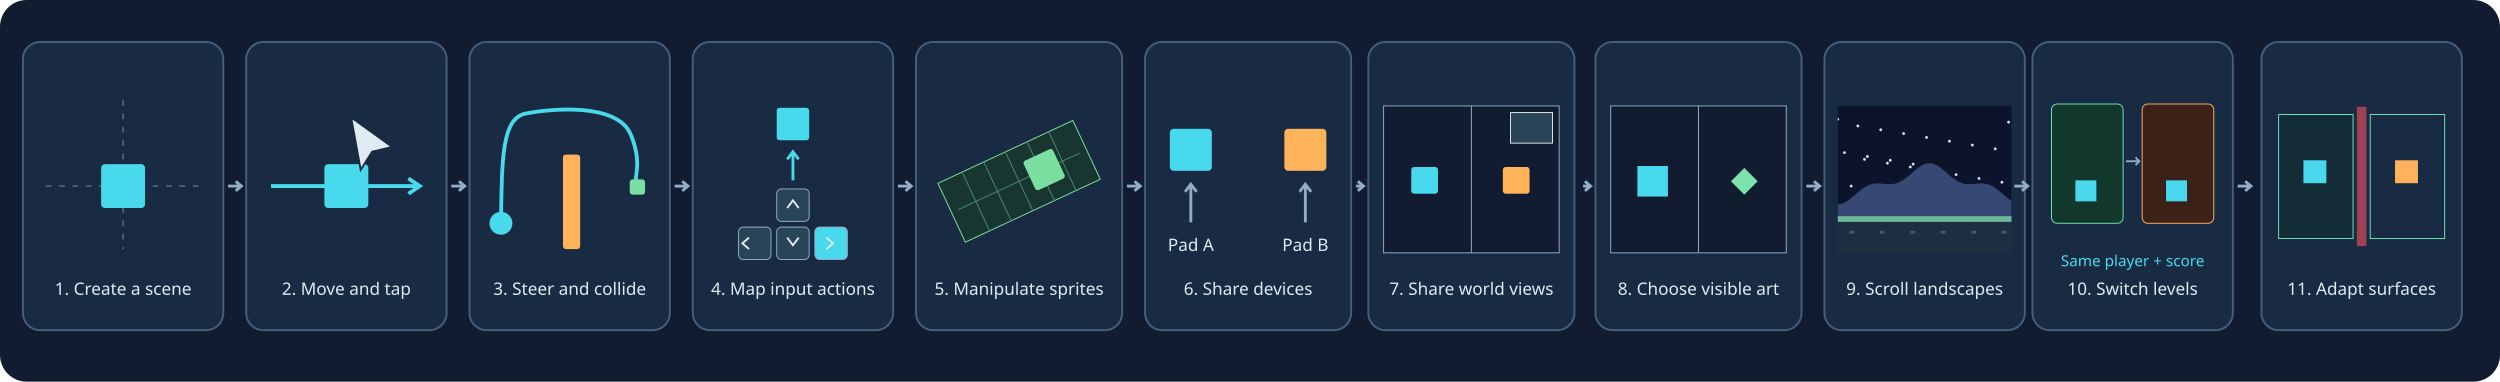
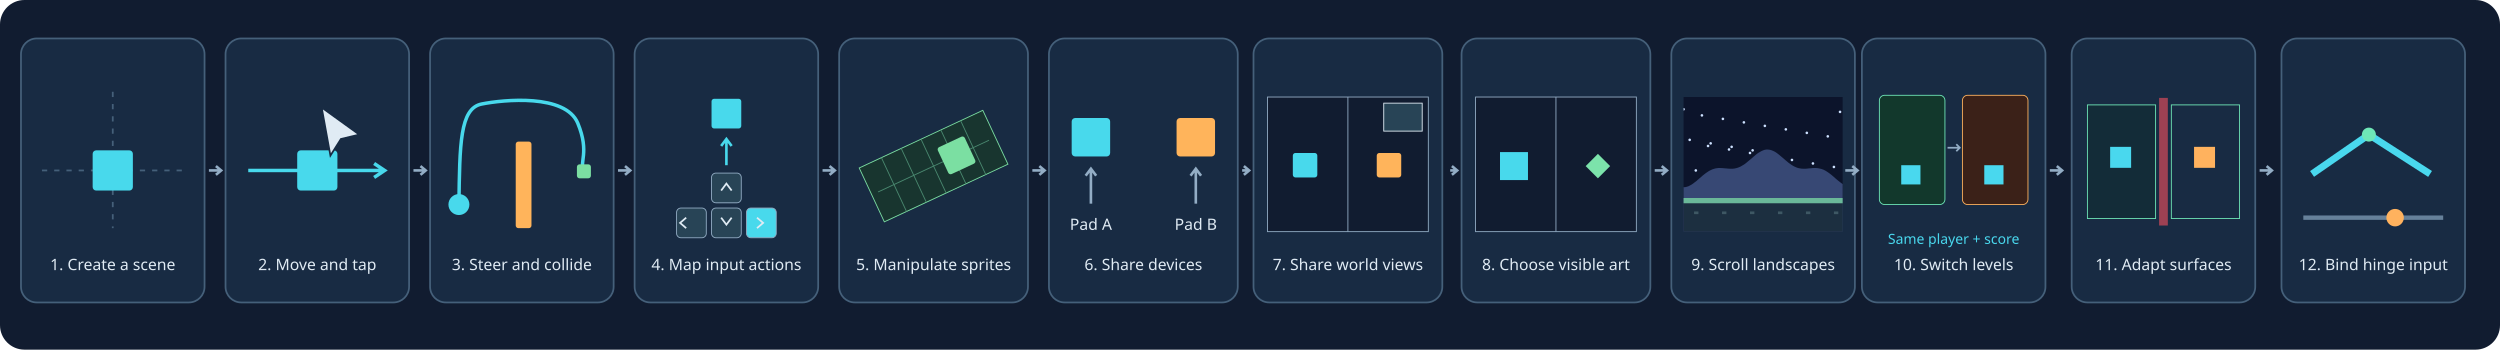
- <svg xmlns="http://www.w3.org/2000/svg" width="2620" height="400" viewBox="0 0 2620 400" role="img" aria-labelledby="title desc">
-   <rect width="2620" height="400" rx="28" fill="#111c30" />
+ <svg xmlns="http://www.w3.org/2000/svg" width="2860" height="400" viewBox="0 0 2860 400" role="img" aria-labelledby="title desc">
+   <rect width="2860" height="400" rx="28" fill="#111c30" />
  <g fill="#182b43" stroke="#45607a" stroke-width="2">
    <rect x="24" y="44" width="210" height="302" rx="18" />
    <rect x="258" y="44" width="210" height="302" rx="18" />
    <rect x="492" y="44" width="210" height="302" rx="18" />
    <rect x="726" y="44" width="210" height="302" rx="18" />
  </g>
  <path d="M239 195h14m-6-5 6 5-6 5M473 195h14m-6-5 6 5-6 5M707 195h14m-6-5 6 5-6 5" fill="none" stroke="#93adc5" stroke-width="3" />
  <path d="M48 195H210M129 105V261" stroke="#45607a" stroke-width="2" stroke-dasharray="6 8" />
  <rect x="106" y="172" width="46" height="46" rx="4" fill="#48d9ec" />
  <path d="M284 195H440m-12-8 12 8-12 8" fill="none" stroke="#48d9ec" stroke-width="4" />
  <rect x="340" y="172" width="46" height="46" rx="4" fill="#48d9ec" />
  <path d="M368 123l10 55 12-19 21-5z" fill="#e0ebf4" stroke="#182b43" stroke-width="2" />
  <rect x="590" y="162" width="18" height="99" rx="3" fill="#ffb45b" />
  <path d="M525 234C526 165 526 124 551 119S647 107 661 141 662 186 668 196" fill="none" stroke="#48d9ec" stroke-width="4" />
  <circle cx="525" cy="234" r="12" fill="#48d9ec" />
  <rect x="660" y="188" width="16" height="16" rx="3" fill="#7bdfa2" />
  <g fill="#284456" stroke="#93adc5">
    <rect x="814" y="198" width="34" height="34" rx="5" />
    <rect x="774" y="238" width="34" height="34" rx="5" />
    <rect x="814" y="238" width="34" height="34" rx="5" />
    <rect x="854" y="238" width="34" height="34" rx="5" fill="#48d9ec" />
  </g>
  <path d="m825 218 6-8 6 8m-52 31-7 6 7 6m40-12 6 8 6-8m29 0 7 6-7 6" fill="none" stroke="#e0ebf4" stroke-width="2" />
  <rect x="814" y="113" width="34" height="34" rx="3" fill="#48d9ec" />
  <path d="M831 189v-30m-6 8 6-8 6 8" fill="none" stroke="#48d9ec" stroke-width="3" />
  <g font-family="system-ui, sans-serif" fill="#e0ebf4" font-size="18" text-anchor="middle">
    <text x="129" y="309">1. Create a scene</text>
    <text x="363" y="309">2. Move and tap</text>
    <text x="597" y="309">3. Steer and collide</text>
    <text x="831" y="309">4. Map input actions</text>
  </g>
  <rect x="960" y="44" width="216" height="302" rx="18" fill="#182b43" stroke="#45607a" stroke-width="2" />
  <path d="M941 195h14m-6-5 6 5-6 5" fill="none" stroke="#93adc5" stroke-width="3" />
  <g transform="translate(1068 190) rotate(-25)">
    <rect x="-78" y="-34" width="156" height="68" fill="#18352f" stroke="#7bdfa2" />
    <path d="M-50-34v68m25-68v68m25-68v68m25-68v68m25-68v68M-70 0H70" stroke="#4a8970" />
    <rect x="12" y="-17" width="34" height="34" rx="3" fill="#7bdfa2" />
  </g>
  <text x="1068" y="309" font-family="system-ui,sans-serif" fill="#e0ebf4" font-size="18" text-anchor="middle">5. Manipulate sprites</text>
  <rect x="1200" y="44" width="216" height="302" rx="18" fill="#182b43" stroke="#45607a" stroke-width="2" />
  <path d="M1181 195h14m-6-5 6 5-6 5" fill="none" stroke="#93adc5" stroke-width="3" />
  <rect x="1226" y="135" width="44" height="44" rx="4" fill="#48d9ec" />
  <rect x="1346" y="135" width="44" height="44" rx="4" fill="#ffb45b" />
  <path d="M1248 233v-40m-6 8 6-8 6 8M1368 233v-40m-6 8 6-8 6 8" fill="none" stroke="#93adc5" stroke-width="3" />
  <g font-family="system-ui,sans-serif" fill="#e0ebf4" font-size="18" text-anchor="middle">
    <text x="1248" y="263">Pad A</text>
    <text x="1368" y="263">Pad B</text>
    <text x="1308" y="309">6. Share devices</text>
  </g>
  <rect x="1434" y="44" width="216" height="302" rx="18" fill="#182b43" stroke="#45607a" stroke-width="2" />
  <path d="M1421 195h8m-6-5 6 5-6 5" fill="none" stroke="#93adc5" stroke-width="3" />
  <rect x="1450" y="111" width="184" height="154" fill="#111c30" stroke="#93adc5" />
  <path d="M1542 111v154" stroke="#93adc5" />
  <rect x="1479" y="175" width="28" height="28" rx="3" fill="#48d9ec" />
  <rect x="1575" y="175" width="28" height="28" rx="3" fill="#ffb45b" />
  <rect x="1583" y="118" width="44" height="32" fill="#284456" stroke="#e0ebf4" />
  <text x="1542" y="309" font-family="system-ui,sans-serif" fill="#e0ebf4" font-size="18" text-anchor="middle">7. Share world views</text>
  <rect x="1672" y="44" width="216" height="302" rx="18" fill="#182b43" stroke="#45607a" stroke-width="2" />
  <path d="M1659 195h8m-6-5 6 5-6 5" fill="none" stroke="#93adc5" stroke-width="3" />
  <rect x="1688" y="111" width="184" height="154" fill="#111c30" stroke="#93adc5" />
  <path d="M1780 111v154" stroke="#93adc5" />
  <rect x="1716" y="174" width="32" height="32" fill="#48d9ec" />
  <path d="M1828 176l14 14-14 14-14-14z" fill="#7ce3ab" />
  <text x="1780" y="309" font-family="system-ui,sans-serif" fill="#e0ebf4" font-size="18" text-anchor="middle">8. Choose visible art</text>
  <rect x="1912" y="44" width="210" height="302" rx="18" fill="#182b43" stroke="#45607a" stroke-width="2" />
  <path d="M1893 195h14m-6-5 6 5-6 5" fill="none" stroke="#93adc5" stroke-width="3" />
  <g transform="translate(1926 111)">
    <defs>
      <clipPath id="landscape-clip-1">
        <rect width="182" height="154" />
      </clipPath>
    </defs>
    <g clip-path="url(#landscape-clip-1)">
      <rect width="182" height="154" fill="#0c142b" />
      <circle cx="0.0" cy="14.0" r="1.5" fill="#cde1ff" />
      <circle cx="79.0" cy="61.0" r="1.5" fill="#cde1ff" />
      <circle cx="158.0" cy="108.0" r="1.5" fill="#cde1ff" />
      <circle cx="55.0" cy="57.0" r="1.5" fill="#cde1ff" />
      <circle cx="134.0" cy="104.0" r="1.5" fill="#cde1ff" />
      <circle cx="31.0" cy="53.0" r="1.5" fill="#cde1ff" />
      <circle cx="110.0" cy="100.0" r="1.5" fill="#cde1ff" />
      <circle cx="7.0" cy="49.0" r="1.5" fill="#cde1ff" />
      <circle cx="86.0" cy="96.0" r="1.5" fill="#cde1ff" />
      <circle cx="165.0" cy="45.0" r="1.5" fill="#cde1ff" />
      <circle cx="62.0" cy="92.0" r="1.5" fill="#cde1ff" />
      <circle cx="141.0" cy="41.0" r="1.5" fill="#cde1ff" />
      <circle cx="38.0" cy="88.0" r="1.5" fill="#cde1ff" />
      <circle cx="117.0" cy="37.0" r="1.5" fill="#cde1ff" />
      <circle cx="14.0" cy="84.0" r="1.5" fill="#cde1ff" />
      <circle cx="93.0" cy="33.0" r="1.5" fill="#cde1ff" />
      <circle cx="172.0" cy="80.0" r="1.5" fill="#cde1ff" />
      <circle cx="69.0" cy="29.0" r="1.5" fill="#cde1ff" />
      <circle cx="148.0" cy="76.0" r="1.5" fill="#cde1ff" />
      <circle cx="45.0" cy="25.0" r="1.5" fill="#cde1ff" />
      <circle cx="124.0" cy="72.0" r="1.5" fill="#cde1ff" />
      <circle cx="21.0" cy="21.0" r="1.5" fill="#cde1ff" />
      <circle cx="100.0" cy="68.0" r="1.5" fill="#cde1ff" />
      <circle cx="179.0" cy="17.0" r="1.5" fill="#cde1ff" />
      <circle cx="76.0" cy="64.0" r="1.5" fill="#cde1ff" />
      <circle cx="155.0" cy="111.0" r="1.5" fill="#cde1ff" />
      <circle cx="52.0" cy="60.0" r="1.5" fill="#cde1ff" />
      <circle cx="131.0" cy="107.0" r="1.5" fill="#cde1ff" />
      <circle cx="28.0" cy="56.0" r="1.5" fill="#cde1ff" />
      <circle cx="107.0" cy="103.0" r="1.5" fill="#cde1ff" />
      <polygon points="0,154 0.0,103.2 1.8,103.1 3.6,102.7 5.5,102.1 7.3,101.2 9.1,100.2 10.9,99.0 12.7,97.6 14.6,96.2 16.4,94.6 18.2,93.0 20.0,91.5 21.8,89.9 23.7,88.4 25.5,87.0 27.3,85.8 29.1,84.6 30.9,83.7 32.8,82.8 34.6,82.2 36.4,81.7 38.2,81.4 40.0,81.2 41.9,81.2 43.7,81.3 45.5,81.4 47.3,81.6 49.1,81.7 51.0,81.9 52.8,82.0 54.6,82.0 56.4,82.0 58.2,81.8 60.1,81.4 61.9,80.9 63.7,80.2 65.5,79.4 67.3,78.3 69.2,77.2 71.0,75.9 72.8,74.4 74.6,72.9 76.4,71.4 78.3,69.8 80.1,68.2 81.9,66.7 83.7,65.2 85.5,63.9 87.4,62.8 89.2,61.8 91.0,61.0 92.8,60.4 94.6,60.1 96.5,60.1 98.3,60.3 100.1,60.7 101.9,61.4 103.7,62.2 105.6,63.3 107.4,64.6 109.2,66.0 111.0,67.5 112.8,69.0 114.7,70.6 116.5,72.2 118.3,73.7 120.1,75.2 121.9,76.5 123.8,77.8 125.6,78.9 127.4,79.8 129.2,80.6 131.0,81.2 132.9,81.6 134.7,81.9 136.5,82.0 138.3,82.0 140.1,82.0 142.0,81.8 143.8,81.6 145.6,81.5 147.4,81.3 149.2,81.2 151.1,81.2 152.9,81.3 154.7,81.6 156.5,82.0 158.3,82.5 160.2,83.2 162.0,84.1 163.8,85.2 165.6,86.4 167.4,87.7 169.3,89.2 171.1,90.7 172.9,92.3 174.7,93.9 176.5,95.4 178.4,96.9 180.2,98.3 182.0,99.6 182,154" fill="#374874" />
      <rect x="0" y="115.5" width="182" height="38.5" fill="#1c2f40" />
      <rect x="0" y="115.5" width="182" height="6" fill="#6ab899" />
      <path d="M12 132.44h5" stroke="#3e5864" stroke-width="3" />
      <path d="M44 132.44h5" stroke="#3e5864" stroke-width="3" />
      <path d="M76 132.44h5" stroke="#3e5864" stroke-width="3" />
      <path d="M108 132.44h5" stroke="#3e5864" stroke-width="3" />
      <path d="M140 132.44h5" stroke="#3e5864" stroke-width="3" />
      <path d="M172 132.44h5" stroke="#3e5864" stroke-width="3" />
    </g>
  </g>
  <text x="2017" y="309" font-family="system-ui,sans-serif" fill="#e0ebf4" font-size="18" text-anchor="middle">9. Scroll landscapes</text>
  <path d="M2111 195h14m-6-5 6 5-6 5" fill="none" stroke="#93adc5" stroke-width="3" />
  <g transform="translate(2130 44)">
    <rect width="210" height="302" rx="18" fill="#182b43" stroke="#45607a" stroke-width="2" />
    <rect x="20" y="65" width="75" height="125" rx="6" fill="#12382c" stroke="#6ee7b7" />
    <rect x="115" y="65" width="75" height="125" rx="6" fill="#3b2118" stroke="#ffb25e" />
    <path d="M98 125h14m-4-4 4 4-4 4" fill="none" stroke="#93adc5" stroke-width="2" />
    <rect x="45" y="145" width="22" height="22" fill="#49d8ee" />
    <rect x="140" y="145" width="22" height="22" fill="#49d8ee" />
    <text x="105" y="235" font-family="system-ui, sans-serif" font-size="16" text-anchor="middle" fill="#49d8ee">Same player + score</text>
    <text x="105" y="265" font-family="system-ui, sans-serif" font-size="18" text-anchor="middle" fill="#e0ebf4">10. Switch levels</text>
  </g>
  <path d="M2345 195h14m-6-5 6 5-6 5" fill="none" stroke="#93adc5" stroke-width="3" />
  <g transform="translate(2370 44)">
    <rect width="210" height="302" rx="18" fill="#182b43" stroke="#45607a" stroke-width="2" />
    <rect x="18" y="76" width="78" height="130" fill="#132c38" stroke="#6ee7b7" />
    <rect x="114" y="76" width="78" height="130" fill="#182b43" stroke="#6ee7b7" />
    <rect x="100" y="68" width="10" height="146" fill="#9d4153" />
    <rect x="44" y="124" width="24" height="24" fill="#49d8ee" />
    <rect x="140" y="124" width="24" height="24" fill="#ffb25e" />
    <text x="105" y="265" font-family="system-ui, sans-serif" font-size="18" text-anchor="middle" fill="#e0ebf4">11. Adapt surfaces</text>
  </g>
+   <path d="M2585 195h14m-6-5 6 5-6 5" fill="none" stroke="#93adc5" stroke-width="3" />
+   <g transform="translate(2610 44)">
+     <rect width="210" height="302" rx="18" fill="#182b43" stroke="#45607a" stroke-width="2" />
+     <path d="M35 155l65-45 70 45" fill="none" stroke="#49d8ee" stroke-width="8" />
+     <circle cx="100" cy="110" r="8" fill="#6ee7b7" />
+     <path d="M25 205h160" stroke="#66819a" stroke-width="5" />
+     <circle cx="130" cy="205" r="10" fill="#ffb25e" />
+     <text x="105" y="265" font-family="system-ui, sans-serif" font-size="18" text-anchor="middle" fill="#e0ebf4">12. Bind hinge input</text>
+   </g>
</svg>
